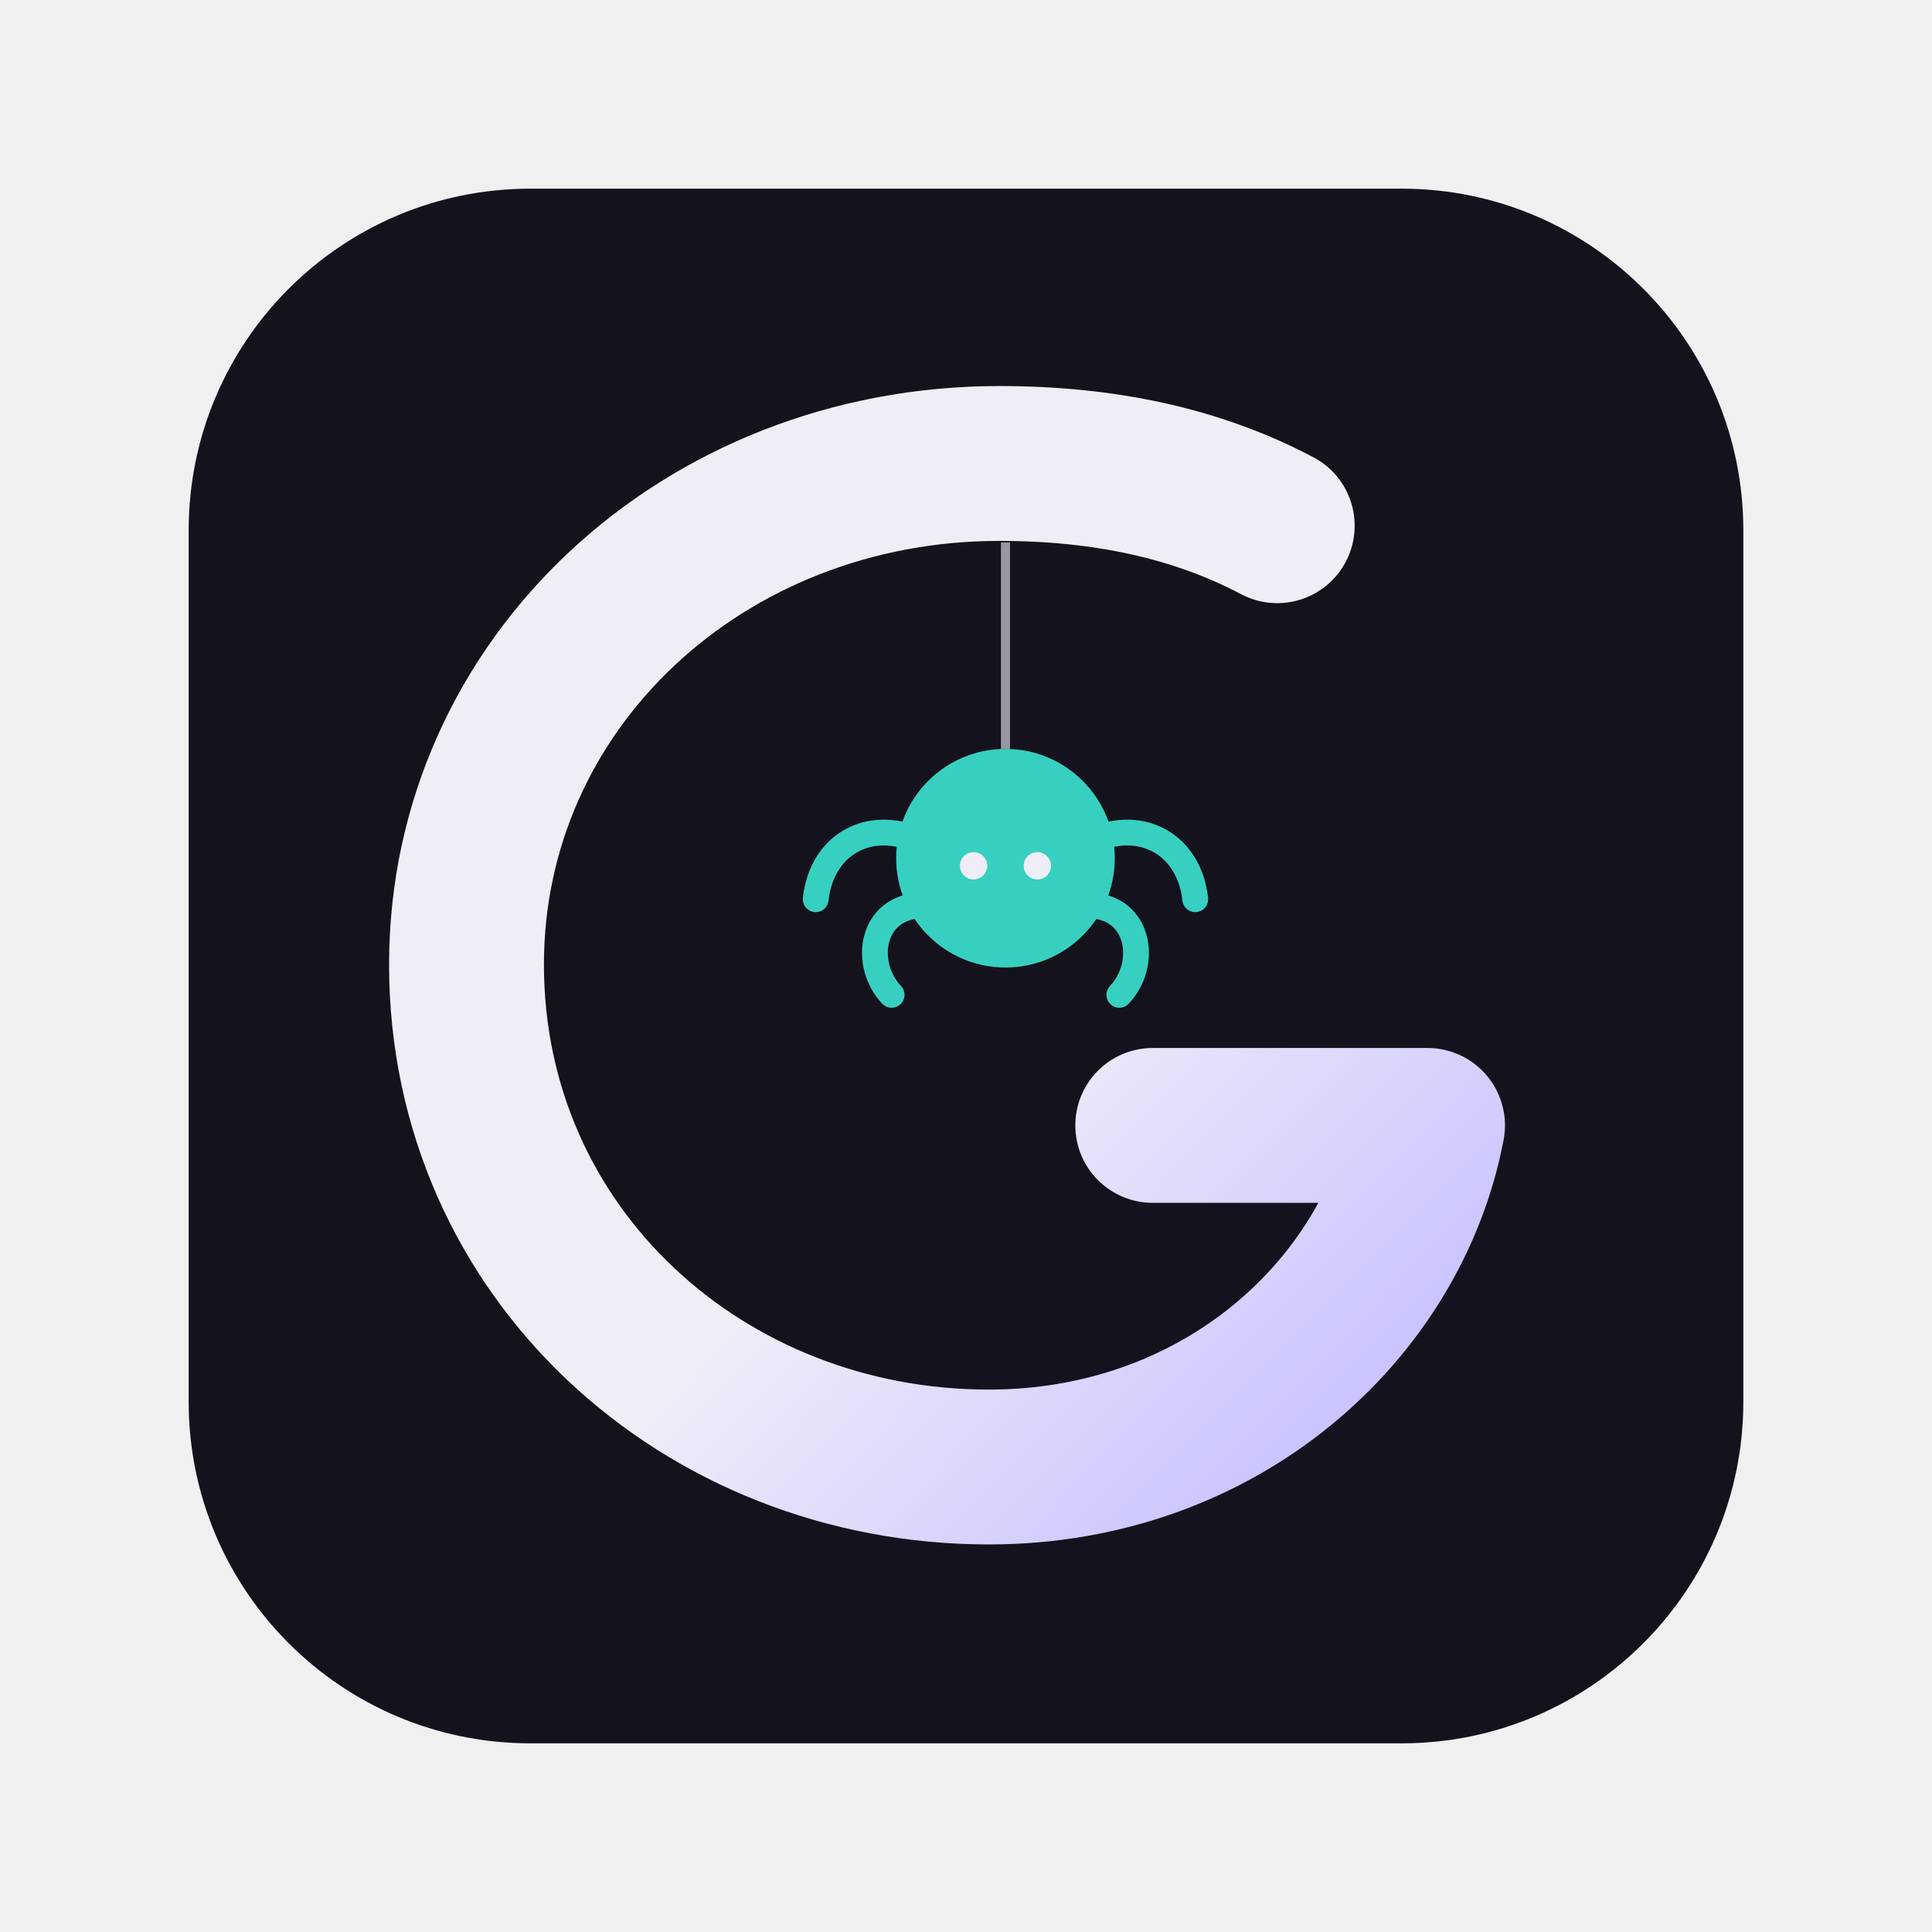
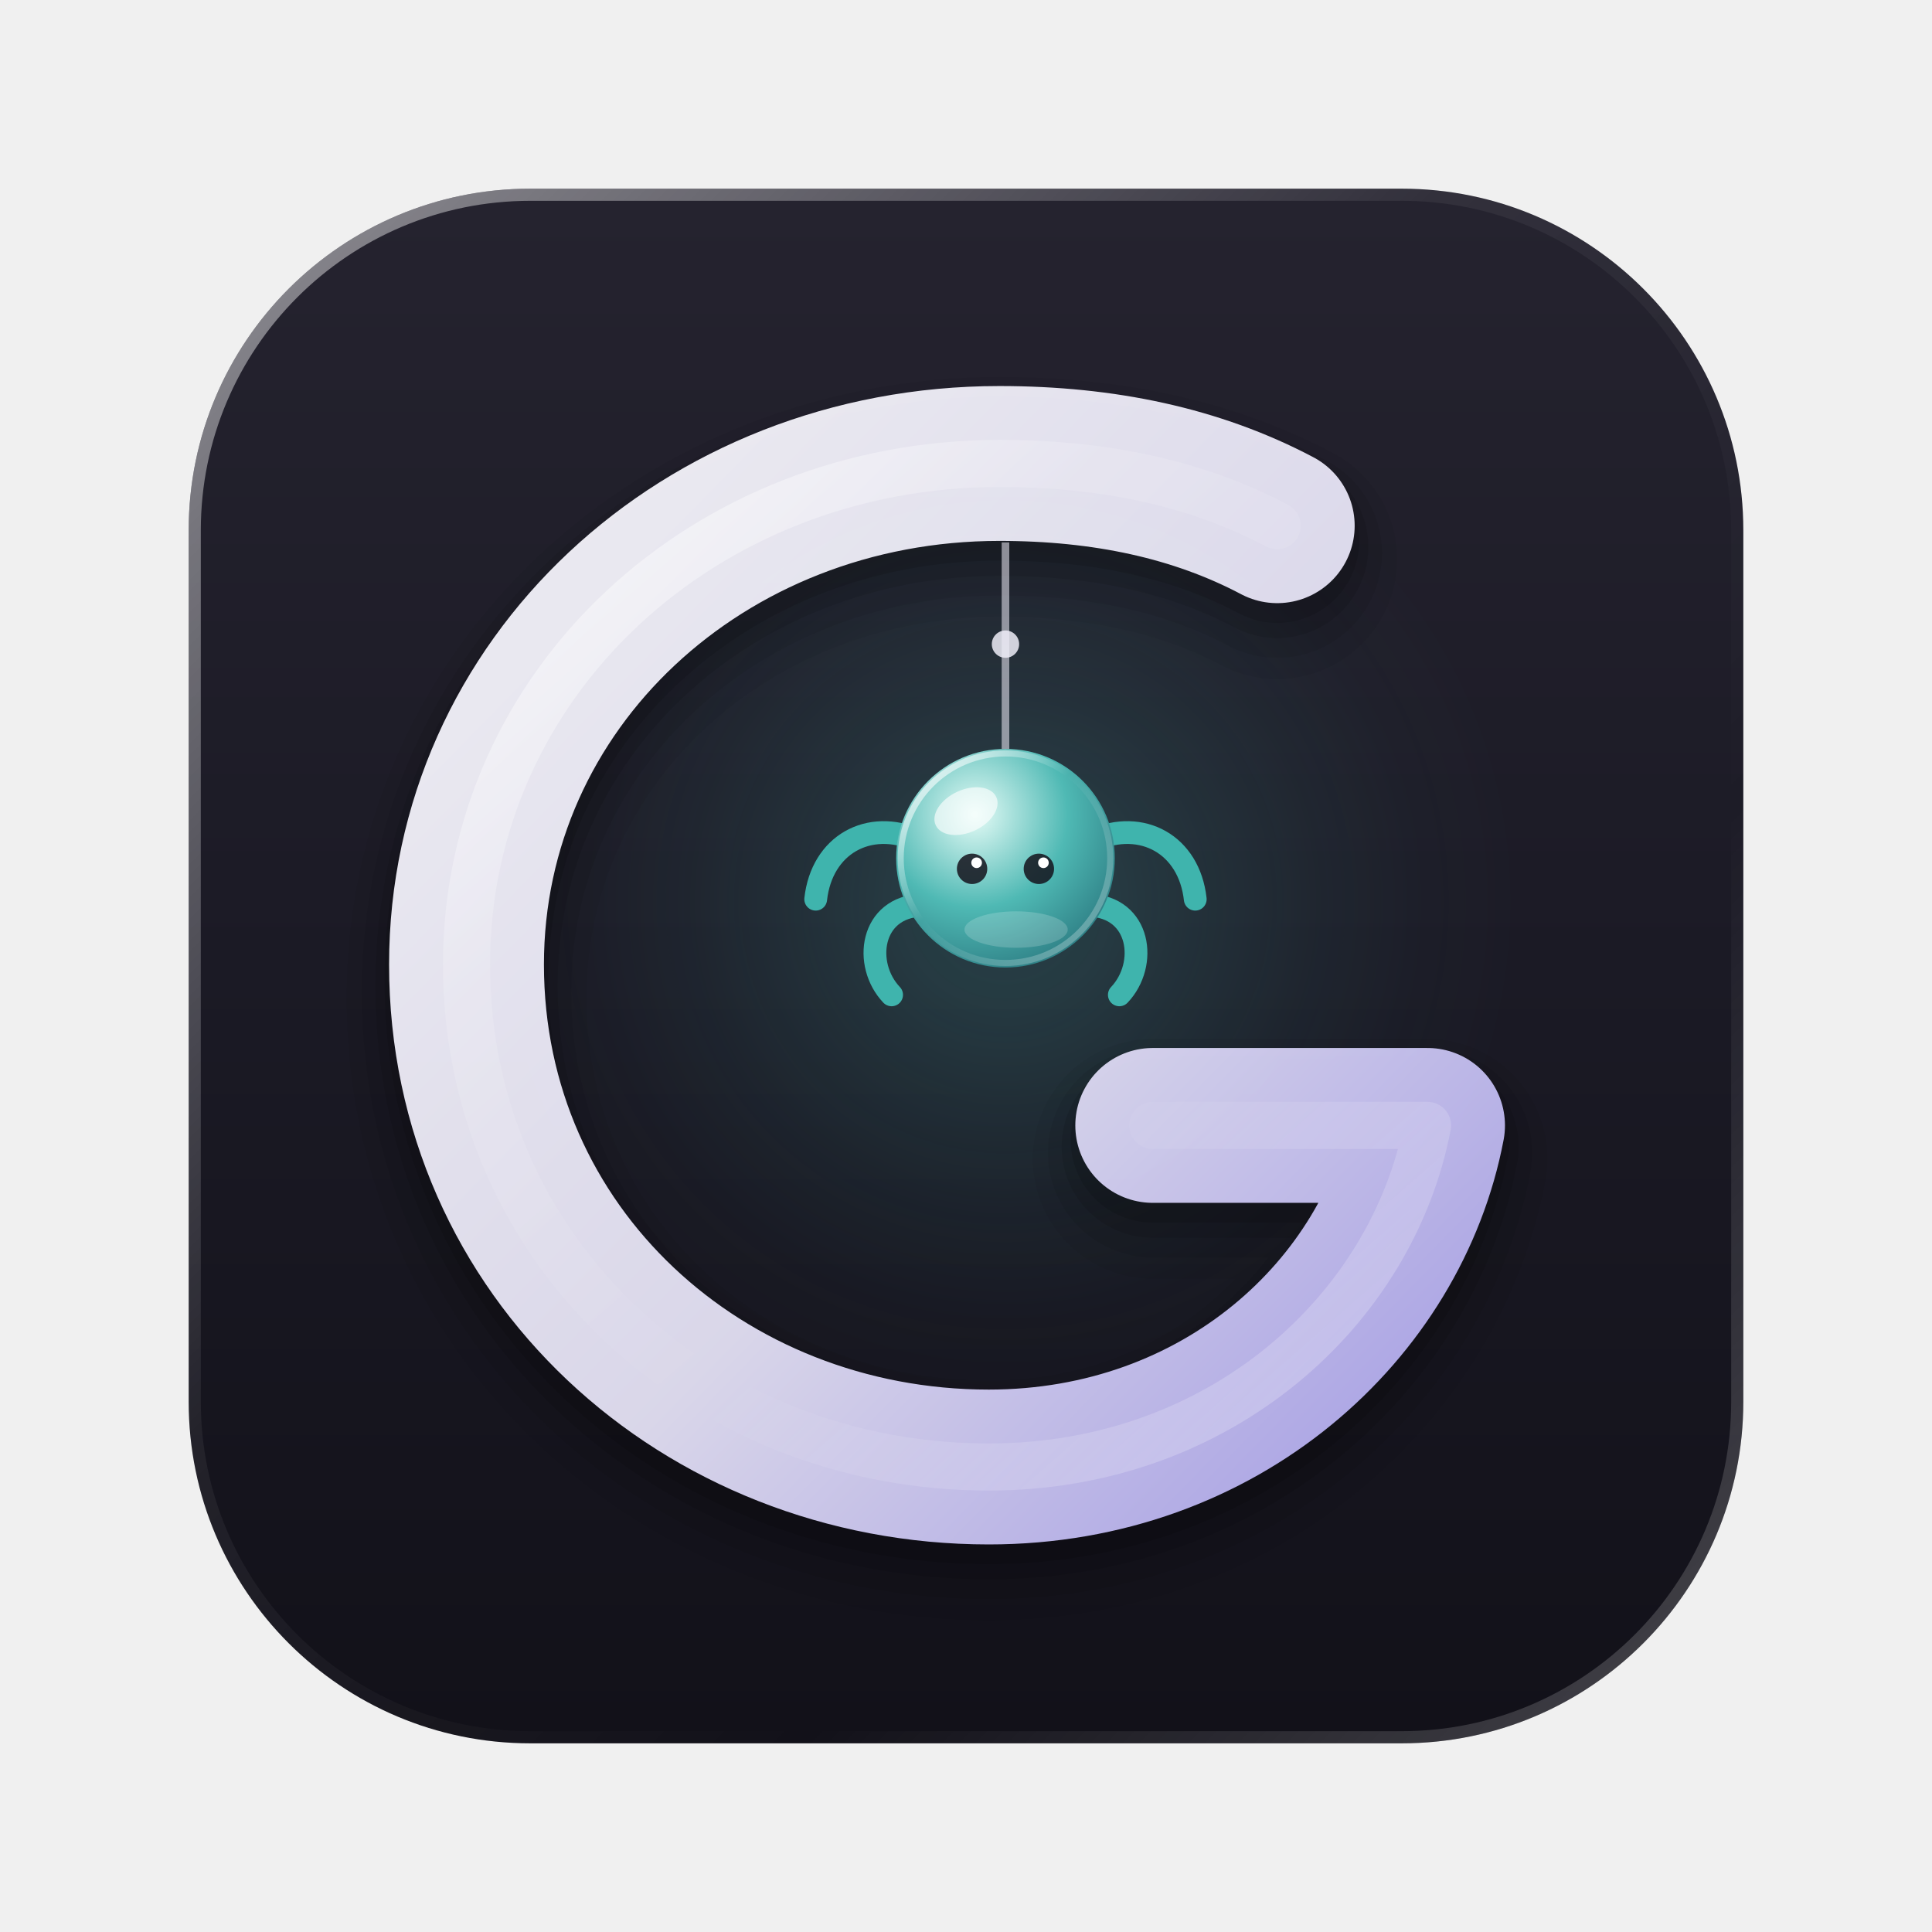
<svg xmlns="http://www.w3.org/2000/svg" viewBox="0 0 1024 1024">
  <defs>
-     <linearGradient id="silk" x1="250" y1="270" x2="790" y2="800" gradientUnits="userSpaceOnUse">
-       <stop offset="0" stop-color="#eeedf8" />
-       <stop offset="0.55" stop-color="#eeedf8" />
-       <stop offset="1" stop-color="#c8c2ff" />
+     <linearGradient id="iconbg" x1="0" y1="0" x2="0" y2="1">
+       <stop offset="0" stop-color="#25232f" />
+       <stop offset=".5" stop-color="#1b1a25" />
+       <stop offset="1" stop-color="#121119" />
+     </linearGradient>
+     <radialGradient id="iconglow" cx="538" cy="470" r="340" gradientUnits="userSpaceOnUse">
+       <stop offset="0" stop-color="#4fb9b4" stop-opacity="0.24" />
+       <stop offset="0.2" stop-color="#4fb9b4" stop-opacity="0.2" />
+       <stop offset="0.4" stop-color="#4fb9b4" stop-opacity="0.13" />
+       <stop offset="0.6" stop-color="#4fb9b4" stop-opacity="0.07" />
+       <stop offset="0.8" stop-color="#4fb9b4" stop-opacity="0.025" />
+       <stop offset="1" stop-color="#4fb9b4" stop-opacity="0" />
+     </radialGradient>
+     <linearGradient id="iconfrost" x1="0" y1="0" x2="0" y2="1">
+       <stop offset="0" stop-color="#ffffff" stop-opacity=".35" />
+       <stop offset="1" stop-color="#ffffff" stop-opacity=".05" />
+     </linearGradient>
+     <linearGradient id="iconsilk" x1="250" y1="270" x2="790" y2="800" gradientUnits="userSpaceOnUse">
+       <stop offset="0" stop-color="#f7f6fd" />
+       <stop offset=".55" stop-color="#e6e3f7" />
+       <stop offset="1" stop-color="#b7b0f2" />
+     </linearGradient>
+     <linearGradient id="iconspec" x1="183" y1="181" x2="760" y2="842" gradientUnits="userSpaceOnUse">
+       <stop offset="0" stop-color="#fff" stop-opacity=".95" />
+       <stop offset=".3" stop-color="#fff" stop-opacity=".2" />
+       <stop offset=".65" stop-color="#fff" stop-opacity="0" />
+       <stop offset="1" stop-color="#fff" stop-opacity=".4" />
+     </linearGradient>
+     <linearGradient id="iconedge" x1="0" y1="0" x2="1" y2="1">
+       <stop offset="0" stop-color="#fff" stop-opacity=".5" />
+       <stop offset=".4" stop-color="#fff" stop-opacity=".06" />
+       <stop offset=".7" stop-color="#fff" stop-opacity="0" />
+       <stop offset="1" stop-color="#fff" stop-opacity=".22" />
+     </linearGradient>
+     <radialGradient id="iconbead" cx=".36" cy=".3" r=".85">
+       <stop offset="0" stop-color="#e4fbf6" />
+       <stop offset=".5" stop-color="#4fb9b4" />
+       <stop offset="1" stop-color="#256f78" />
+     </radialGradient>
+     <linearGradient id="iconrim" x1="0" y1="0" x2="1" y2="1">
+       <stop offset="0" stop-color="#fff" stop-opacity=".9" />
+       <stop offset=".45" stop-color="#fff" stop-opacity="0" />
+       <stop offset="1" stop-color="#fff" stop-opacity=".35" />
    </linearGradient>
  </defs>
  <g transform="translate(100 100) scale(0.8046875)">
-     <rect width="1024" height="1024" rx="225" fill="#14131d" />
-     <g id="g">
-       <path d="M 717 222 C 664 194 603 181 534 181 C 339 181 183 326 183 511 C 183 701 339 842 527 842 C 680 842 793 738 816 617 L 635 617" fill="none" stroke="url(#silk)" stroke-width="102" stroke-linecap="round" stroke-linejoin="round" />
-     </g>
-     <line id="thread" x1="538" y1="233" x2="538" y2="369" stroke="#eeedf8" stroke-opacity="0.6" stroke-width="6" />
-     <g id="pip">
-       <path d="M 480 429 C 448 415 417 432 413 468" fill="none" stroke="#37d0c0" stroke-width="17" stroke-linecap="round" />
-       <path d="M 483 472 C 449 473 444 511 463 531" fill="none" stroke="#37d0c0" stroke-width="17" stroke-linecap="round" />
-       <path d="M 596 429 C 628 415 659 432 663 468" fill="none" stroke="#37d0c0" stroke-width="17" stroke-linecap="round" />
-       <path d="M 593 472 C 627 473 632 511 613 531" fill="none" stroke="#37d0c0" stroke-width="17" stroke-linecap="round" />
-       <circle cx="538" cy="441" r="72" fill="#37d0c0" />
-       <circle cx="517" cy="446" r="9" fill="#eeedf8" />
-       <circle cx="559" cy="446" r="9" fill="#eeedf8" />
-     </g>
+     <rect width="1024" height="1024" rx="225" fill="url(#iconbg)" />
+     <rect width="1024" height="1024" rx="225" fill="url(#iconglow)" />
+     <path d="M 717 222 C 664 194 603 181 534 181 C 339 181 183 326 183 511 C 183 701 339 842 527 842 C 680 842 793 738 816 617 L 635 617" fill="none" stroke="#000" stroke-opacity="0.05" stroke-width="158" stroke-linecap="round" stroke-linejoin="round" transform="translate(0 22)" />
+     <path d="M 717 222 C 664 194 603 181 534 181 C 339 181 183 326 183 511 C 183 701 339 842 527 842 C 680 842 793 738 816 617 L 635 617" fill="none" stroke="#000" stroke-opacity="0.07" stroke-width="138" stroke-linecap="round" stroke-linejoin="round" transform="translate(0 18)" />
+     <path d="M 717 222 C 664 194 603 181 534 181 C 339 181 183 326 183 511 C 183 701 339 842 527 842 C 680 842 793 738 816 617 L 635 617" fill="none" stroke="#000" stroke-opacity="0.1" stroke-width="120" stroke-linecap="round" stroke-linejoin="round" transform="translate(0 14)" />
+     <path d="M 717 222 C 664 194 603 181 534 181 C 339 181 183 326 183 511 C 183 701 339 842 527 842 C 680 842 793 738 816 617 L 635 617" fill="none" stroke="#000" stroke-opacity="0.12" stroke-width="108" stroke-linecap="round" stroke-linejoin="round" transform="translate(0 10)" />
+     <path d="M 717 222 C 664 194 603 181 534 181 C 339 181 183 326 183 511 C 183 701 339 842 527 842 C 680 842 793 738 816 617 L 635 617" fill="none" stroke="url(#iconsilk)" stroke-opacity=".94" stroke-width="102" stroke-linecap="round" stroke-linejoin="round" />
+     <path d="M 717 222 C 664 194 603 181 534 181 C 339 181 183 326 183 511 C 183 701 339 842 527 842 C 680 842 793 738 816 617 L 635 617" fill="none" stroke="url(#iconspec)" stroke-opacity=".7" stroke-width="31" stroke-linecap="round" stroke-linejoin="round" />
+     <line x1="538" y1="233" x2="538" y2="369" stroke="#eeedf8" stroke-opacity=".55" stroke-width="5" />
+     <circle cx="538" cy="300" r="9" fill="#eeedf8" fill-opacity=".85" />
+     <path d="M 480 429 C 448 415 417 432 413 468" fill="none" stroke="#3fb4ad" stroke-width="15" stroke-linecap="round" />
+     <path d="M 483 472 C 449 473 444 511 463 531" fill="none" stroke="#3fb4ad" stroke-width="15" stroke-linecap="round" />
+     <path d="M 596 429 C 628 415 659 432 663 468" fill="none" stroke="#3fb4ad" stroke-width="15" stroke-linecap="round" />
+     <path d="M 593 472 C 627 473 632 511 613 531" fill="none" stroke="#3fb4ad" stroke-width="15" stroke-linecap="round" />
+     <circle cx="538" cy="441" r="72" fill="url(#iconbead)" />
+     <ellipse cx="512" cy="410" rx="22" ry="14" fill="#fff" fill-opacity=".62" transform="rotate(-25 512 410)" />
+     <ellipse cx="545" cy="488" rx="34" ry="12" fill="#fff" fill-opacity=".18" />
+     <circle cx="538" cy="441" r="69" fill="none" stroke="url(#iconrim)" stroke-width="4" />
+     <circle cx="516" cy="448" r="10" fill="#14131d" fill-opacity=".85" />
+     <circle cx="560" cy="448" r="10" fill="#14131d" fill-opacity=".85" />
+     <circle cx="519" cy="444" r="3.5" fill="#fff" />
+     <circle cx="563" cy="444" r="3.5" fill="#fff" />
+     <rect x="4" y="4" width="1016" height="1016" rx="221" fill="none" stroke="url(#iconedge)" stroke-width="8" />
  </g>
</svg>
